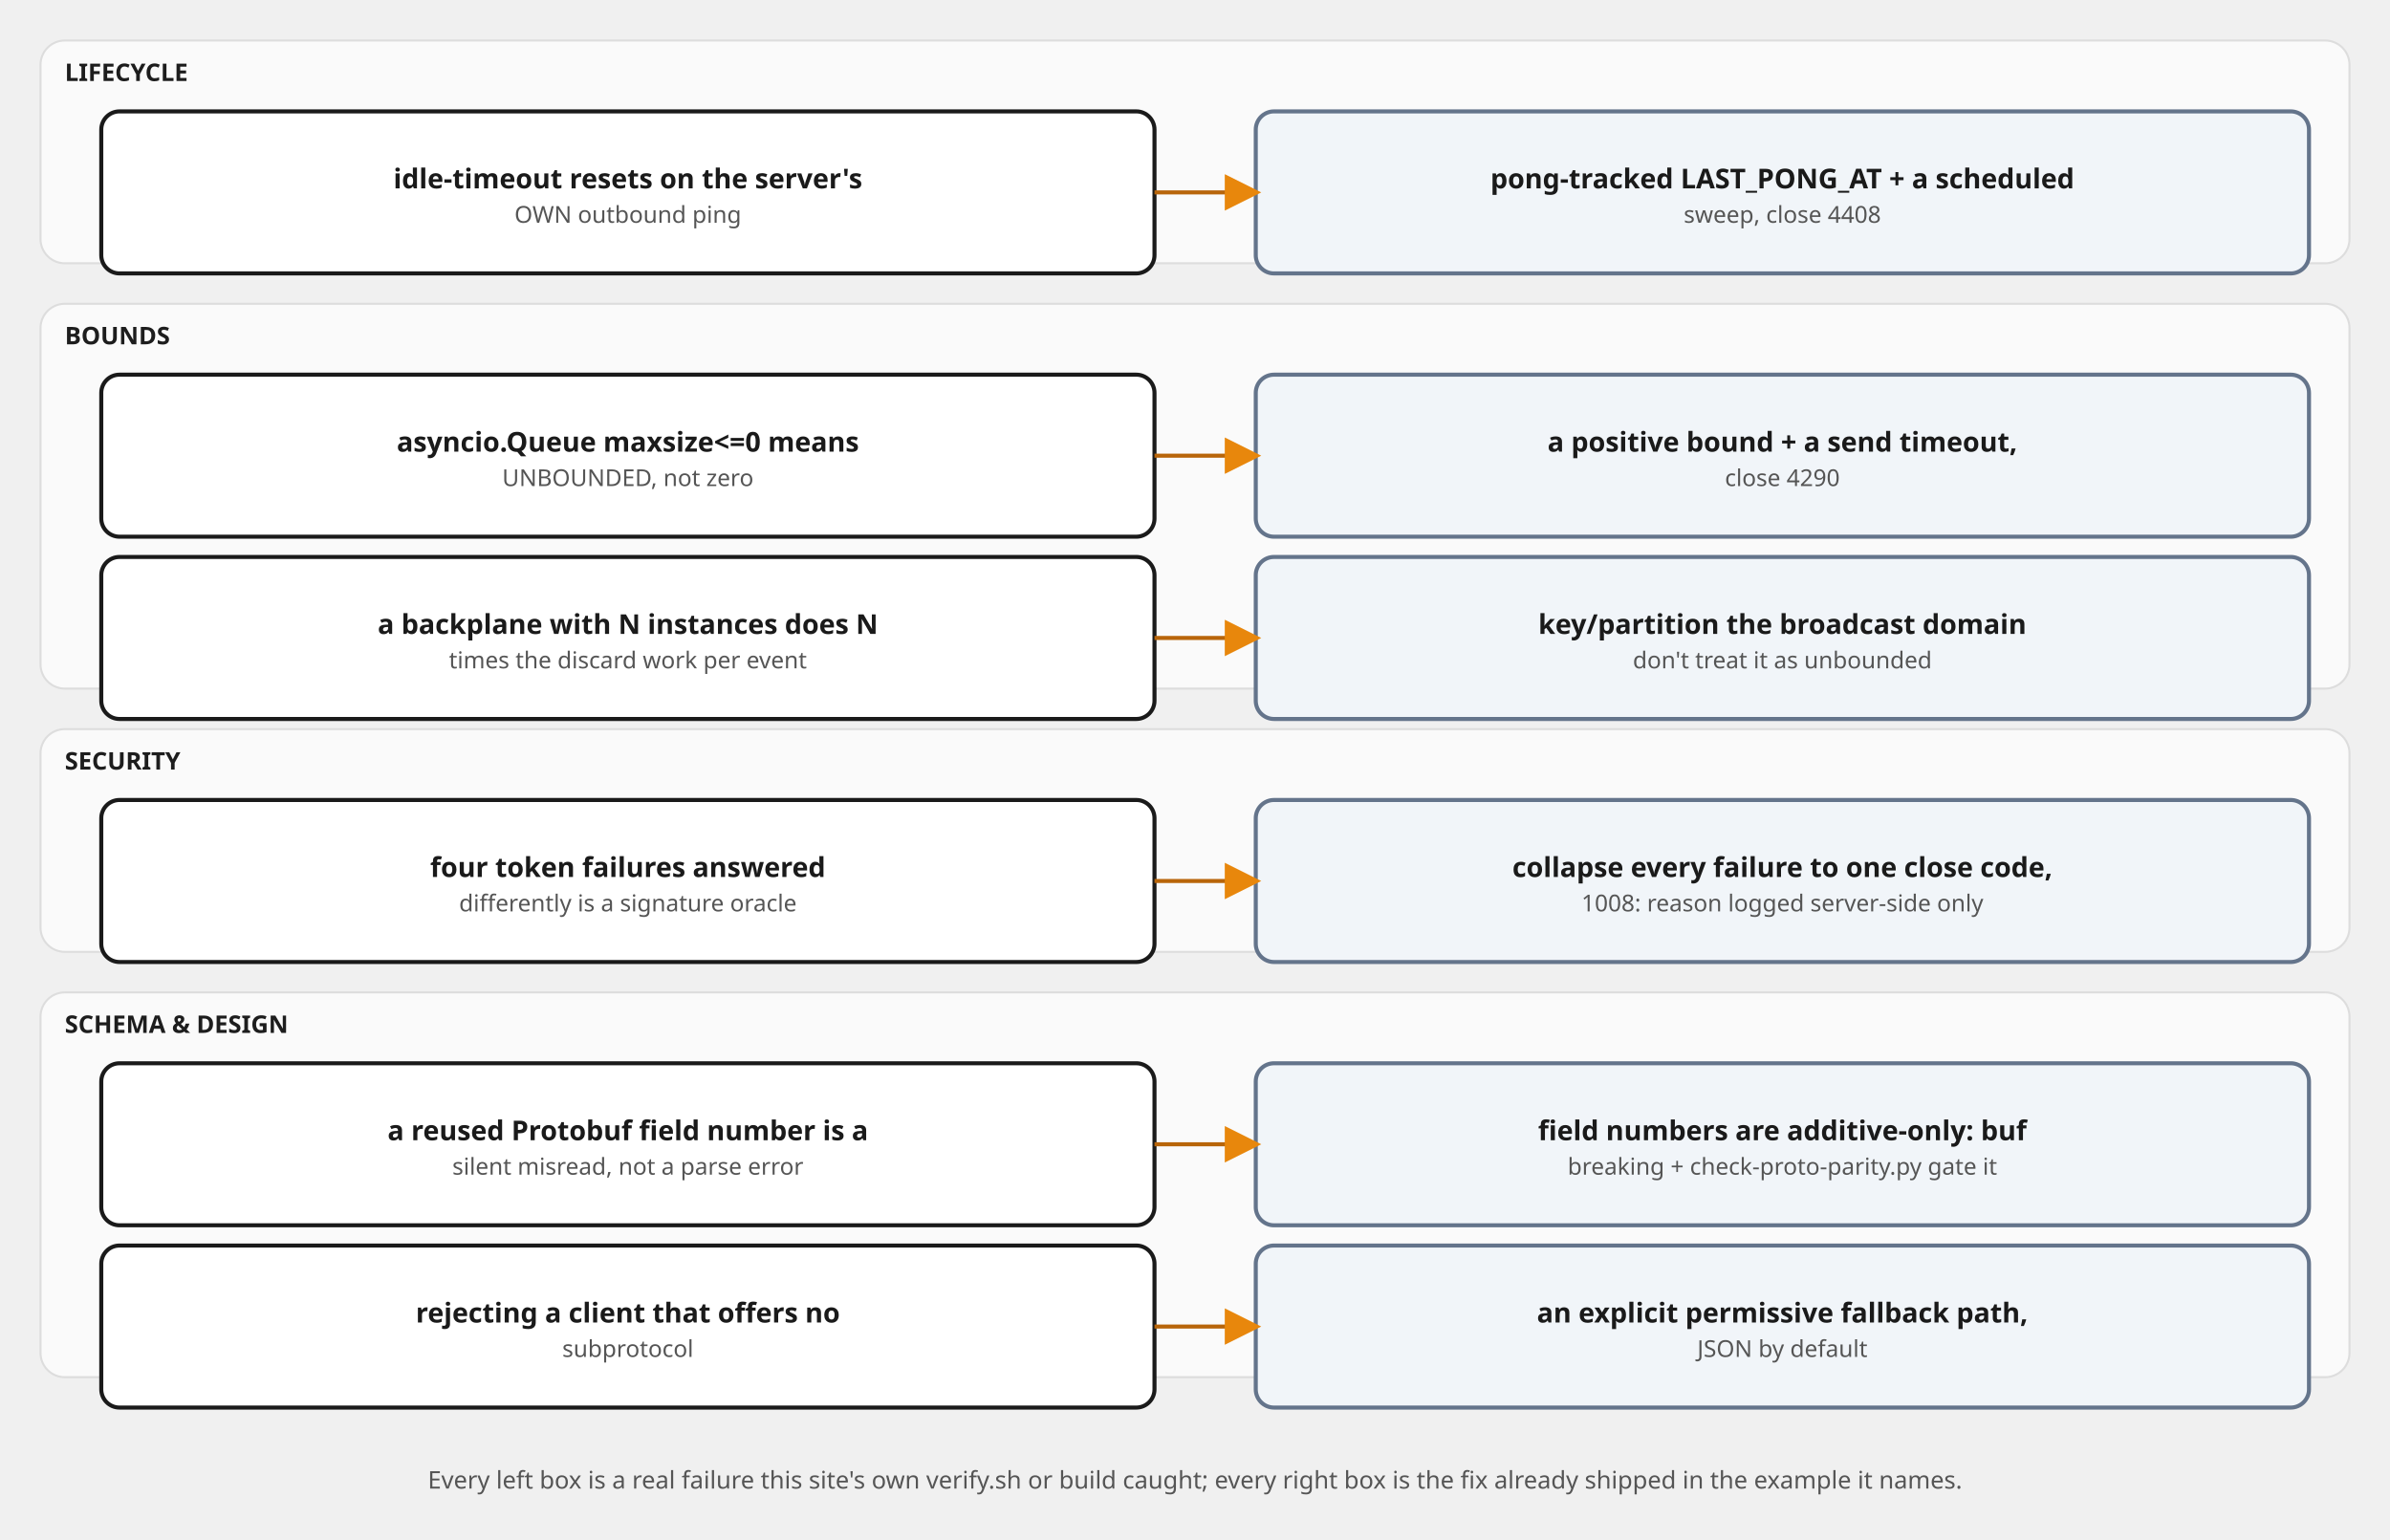
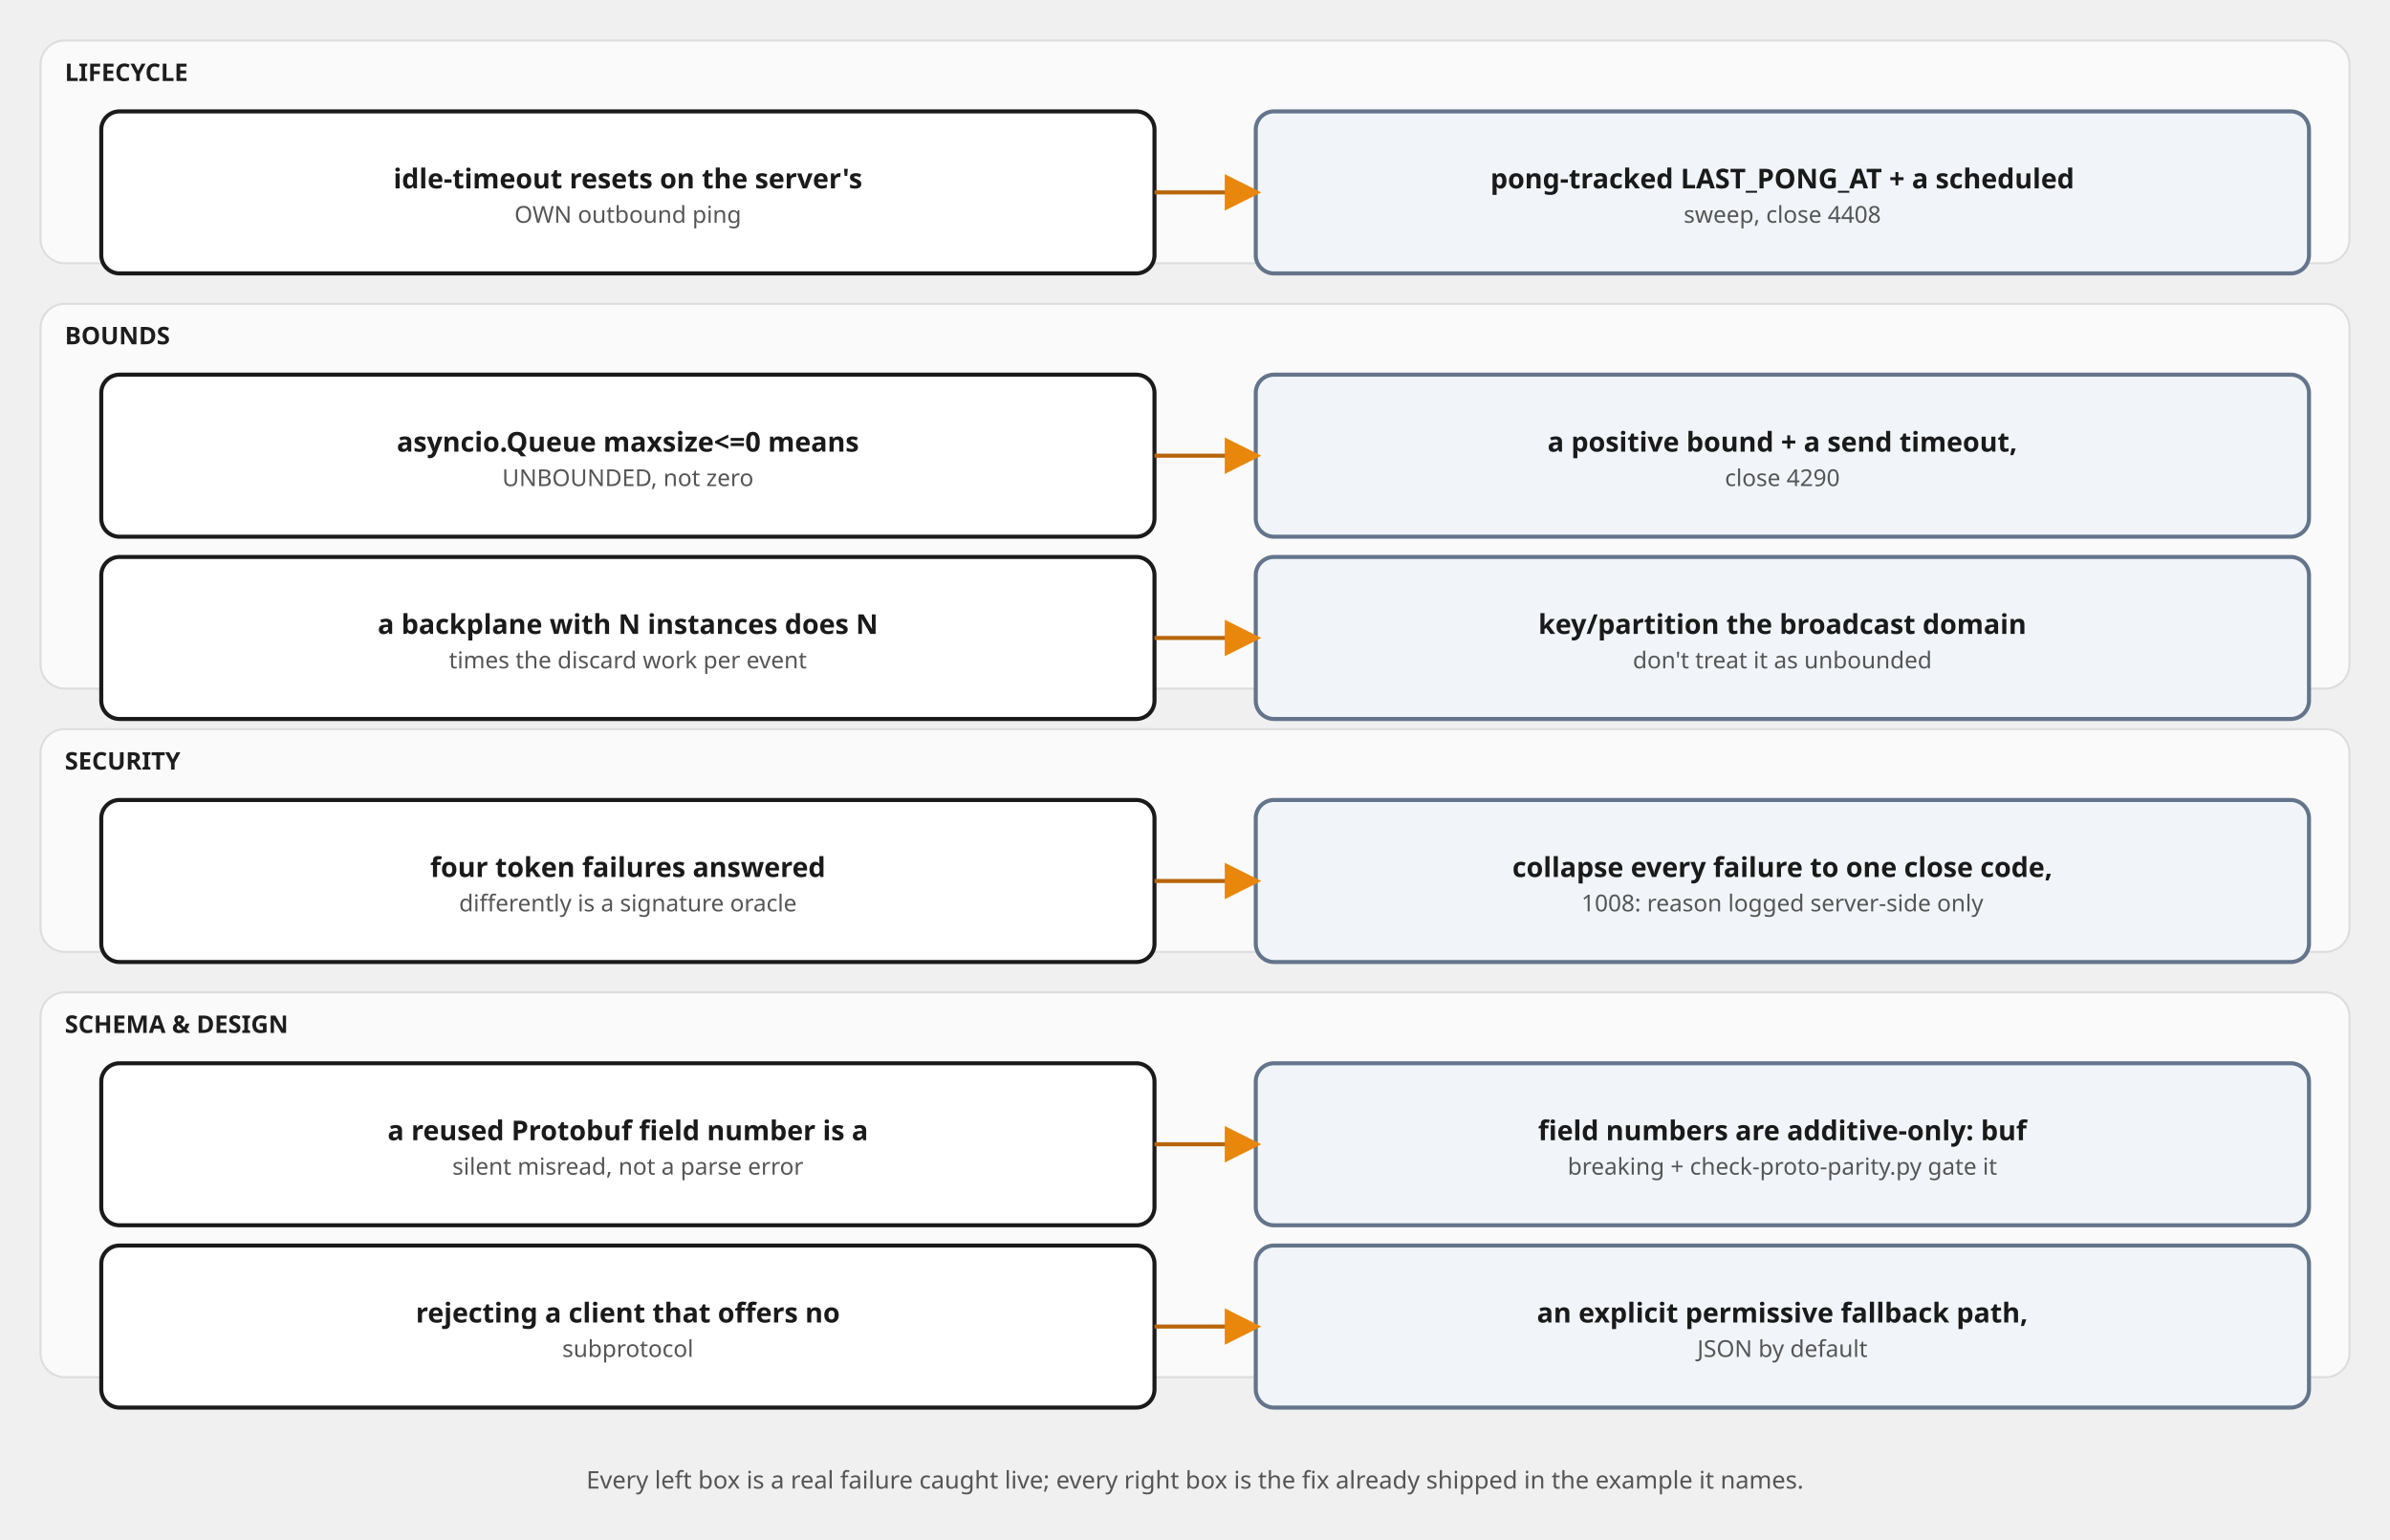
<svg xmlns="http://www.w3.org/2000/svg" viewBox="0 0 1180 760" font-family="'Red Hat Text', system-ui, sans-serif" role="img">
  <defs>
    <marker id="a" viewBox="0 0 10 10" refX="8.5" refY="5" markerWidth="9" markerHeight="9" orient="auto-start-reverse">
      <path d="M0,0 L10,5 L0,10 z" fill="#555" />
    </marker>
    <marker id="am" viewBox="0 0 10 10" refX="8.5" refY="5" markerWidth="9" markerHeight="9" orient="auto-start-reverse">
      <path d="M0,0 L10,5 L0,10 z" fill="#e8870c" />
    </marker>
  </defs>
  <rect x="20" y="20" width="1140" height="110" rx="12" fill="#fafafa" stroke="#ddd" />
  <text x="32" y="40" font-size="12" font-weight="700" fill="#1d1d1d">LIFECYCLE</text>
  <rect x="20" y="150" width="1140" height="190" rx="12" fill="#fafafa" stroke="#ddd" />
  <text x="32" y="170" font-size="12" font-weight="700" fill="#1d1d1d">BOUNDS</text>
  <rect x="20" y="360" width="1140" height="110" rx="12" fill="#fafafa" stroke="#ddd" />
  <text x="32" y="380" font-size="12" font-weight="700" fill="#1d1d1d">SECURITY</text>
  <rect x="20" y="490" width="1140" height="190" rx="12" fill="#fafafa" stroke="#ddd" />
  <text x="32" y="510" font-size="12" font-weight="700" fill="#1d1d1d">SCHEMA &amp; DESIGN</text>
  <rect x="50" y="55" width="520" height="80" rx="9" fill="#ffffff" stroke="#1a1a1a" stroke-width="2" />
  <text x="310.0" y="93.0" font-size="13.5" font-weight="700" fill="#1a1a1a" text-anchor="middle">idle-timeout resets on the server's</text>
  <text x="310.0" y="110.0" font-size="11.5" fill="#555555" text-anchor="middle">OWN outbound ping</text>
  <rect x="620" y="55" width="520" height="80" rx="9" fill="#f1f5f9" stroke="#64748b" stroke-width="2" />
  <text x="880.0" y="93.0" font-size="13.5" font-weight="700" fill="#1a1a1a" text-anchor="middle">pong-tracked LAST_PONG_AT + a scheduled</text>
  <text x="880.0" y="110.0" font-size="11.5" fill="#555555" text-anchor="middle">sweep, close 4408</text>
  <rect x="50" y="185" width="520" height="80" rx="9" fill="#ffffff" stroke="#1a1a1a" stroke-width="2" />
  <text x="310.0" y="223.0" font-size="13.5" font-weight="700" fill="#1a1a1a" text-anchor="middle">asyncio.Queue maxsize&lt;=0 means</text>
  <text x="310.0" y="240.0" font-size="11.5" fill="#555555" text-anchor="middle">UNBOUNDED, not zero</text>
  <rect x="620" y="185" width="520" height="80" rx="9" fill="#f1f5f9" stroke="#64748b" stroke-width="2" />
  <text x="880.0" y="223.0" font-size="13.5" font-weight="700" fill="#1a1a1a" text-anchor="middle">a positive bound + a send timeout,</text>
  <text x="880.0" y="240.0" font-size="11.5" fill="#555555" text-anchor="middle">close 4290</text>
  <rect x="50" y="275" width="520" height="80" rx="9" fill="#ffffff" stroke="#1a1a1a" stroke-width="2" />
  <text x="310.0" y="313.0" font-size="13.5" font-weight="700" fill="#1a1a1a" text-anchor="middle">a backplane with N instances does N</text>
  <text x="310.0" y="330.0" font-size="11.5" fill="#555555" text-anchor="middle">times the discard work per event</text>
  <rect x="620" y="275" width="520" height="80" rx="9" fill="#f1f5f9" stroke="#64748b" stroke-width="2" />
  <text x="880.0" y="313.0" font-size="13.5" font-weight="700" fill="#1a1a1a" text-anchor="middle">key/partition the broadcast domain</text>
  <text x="880.0" y="330.0" font-size="11.5" fill="#555555" text-anchor="middle">don't treat it as unbounded</text>
  <rect x="50" y="395" width="520" height="80" rx="9" fill="#ffffff" stroke="#1a1a1a" stroke-width="2" />
  <text x="310.0" y="433.0" font-size="13.5" font-weight="700" fill="#1a1a1a" text-anchor="middle">four token failures answered</text>
  <text x="310.0" y="450.0" font-size="11.5" fill="#555555" text-anchor="middle">differently is a signature oracle</text>
  <rect x="620" y="395" width="520" height="80" rx="9" fill="#f1f5f9" stroke="#64748b" stroke-width="2" />
  <text x="880.0" y="433.0" font-size="13.5" font-weight="700" fill="#1a1a1a" text-anchor="middle">collapse every failure to one close code,</text>
  <text x="880.0" y="450.0" font-size="11.5" fill="#555555" text-anchor="middle">1008: reason logged server-side only</text>
  <rect x="50" y="525" width="520" height="80" rx="9" fill="#ffffff" stroke="#1a1a1a" stroke-width="2" />
  <text x="310.0" y="563.0" font-size="13.5" font-weight="700" fill="#1a1a1a" text-anchor="middle">a reused Protobuf field number is a</text>
  <text x="310.0" y="580.0" font-size="11.5" fill="#555555" text-anchor="middle">silent misread, not a parse error</text>
  <rect x="620" y="525" width="520" height="80" rx="9" fill="#f1f5f9" stroke="#64748b" stroke-width="2" />
  <text x="880.0" y="563.0" font-size="13.5" font-weight="700" fill="#1a1a1a" text-anchor="middle">field numbers are additive-only: buf</text>
  <text x="880.0" y="580.0" font-size="11.5" fill="#555555" text-anchor="middle">breaking + check-proto-parity.py gate it</text>
  <rect x="50" y="615" width="520" height="80" rx="9" fill="#ffffff" stroke="#1a1a1a" stroke-width="2" />
  <text x="310.0" y="653.0" font-size="13.5" font-weight="700" fill="#1a1a1a" text-anchor="middle">rejecting a client that offers no</text>
  <text x="310.0" y="670.0" font-size="11.5" fill="#555555" text-anchor="middle">subprotocol</text>
  <rect x="620" y="615" width="520" height="80" rx="9" fill="#f1f5f9" stroke="#64748b" stroke-width="2" />
  <text x="880.0" y="653.0" font-size="13.5" font-weight="700" fill="#1a1a1a" text-anchor="middle">an explicit permissive fallback path,</text>
  <text x="880.0" y="670.0" font-size="11.5" fill="#555555" text-anchor="middle">JSON by default</text>
  <path d="M570,95 L620,95" fill="none" stroke="#b8650a" stroke-width="2" marker-end="url(#am)" />
  <path d="M570,225 L620,225" fill="none" stroke="#b8650a" stroke-width="2" marker-end="url(#am)" />
  <path d="M570,315 L620,315" fill="none" stroke="#b8650a" stroke-width="2" marker-end="url(#am)" />
  <path d="M570,435 L620,435" fill="none" stroke="#b8650a" stroke-width="2" marker-end="url(#am)" />
  <path d="M570,565 L620,565" fill="none" stroke="#b8650a" stroke-width="2" marker-end="url(#am)" />
  <path d="M570,655 L620,655" fill="none" stroke="#b8650a" stroke-width="2" marker-end="url(#am)" />
-   <text x="590" y="735" font-size="12" fill="#555555" text-anchor="middle">Every left box is a real failure this site's own verify.sh or build caught; every right box is the fix already shipped in the example it names.</text>
+   <text x="590" y="735" font-size="12" fill="#555555" text-anchor="middle">Every left box is a real failure caught live; every right box is the fix already shipped in the example it names.</text>
</svg>
